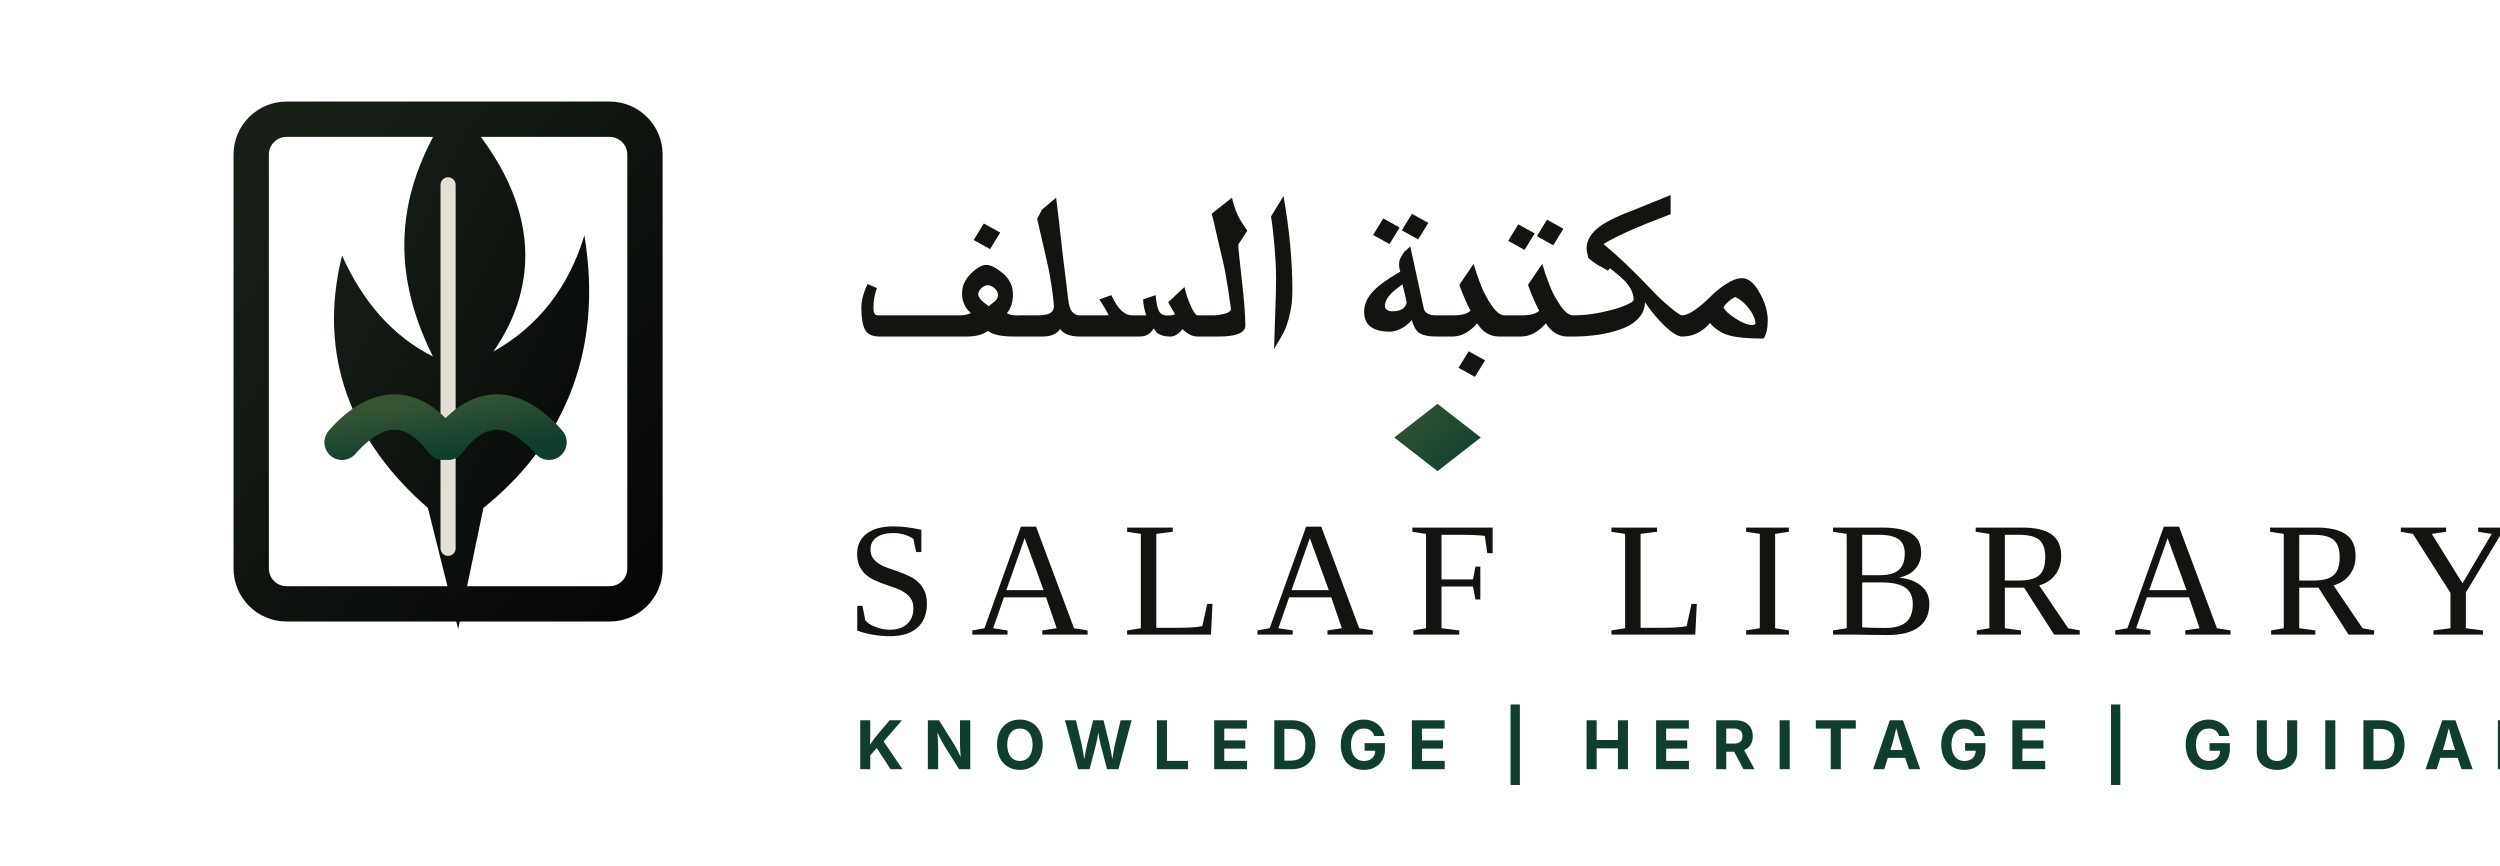
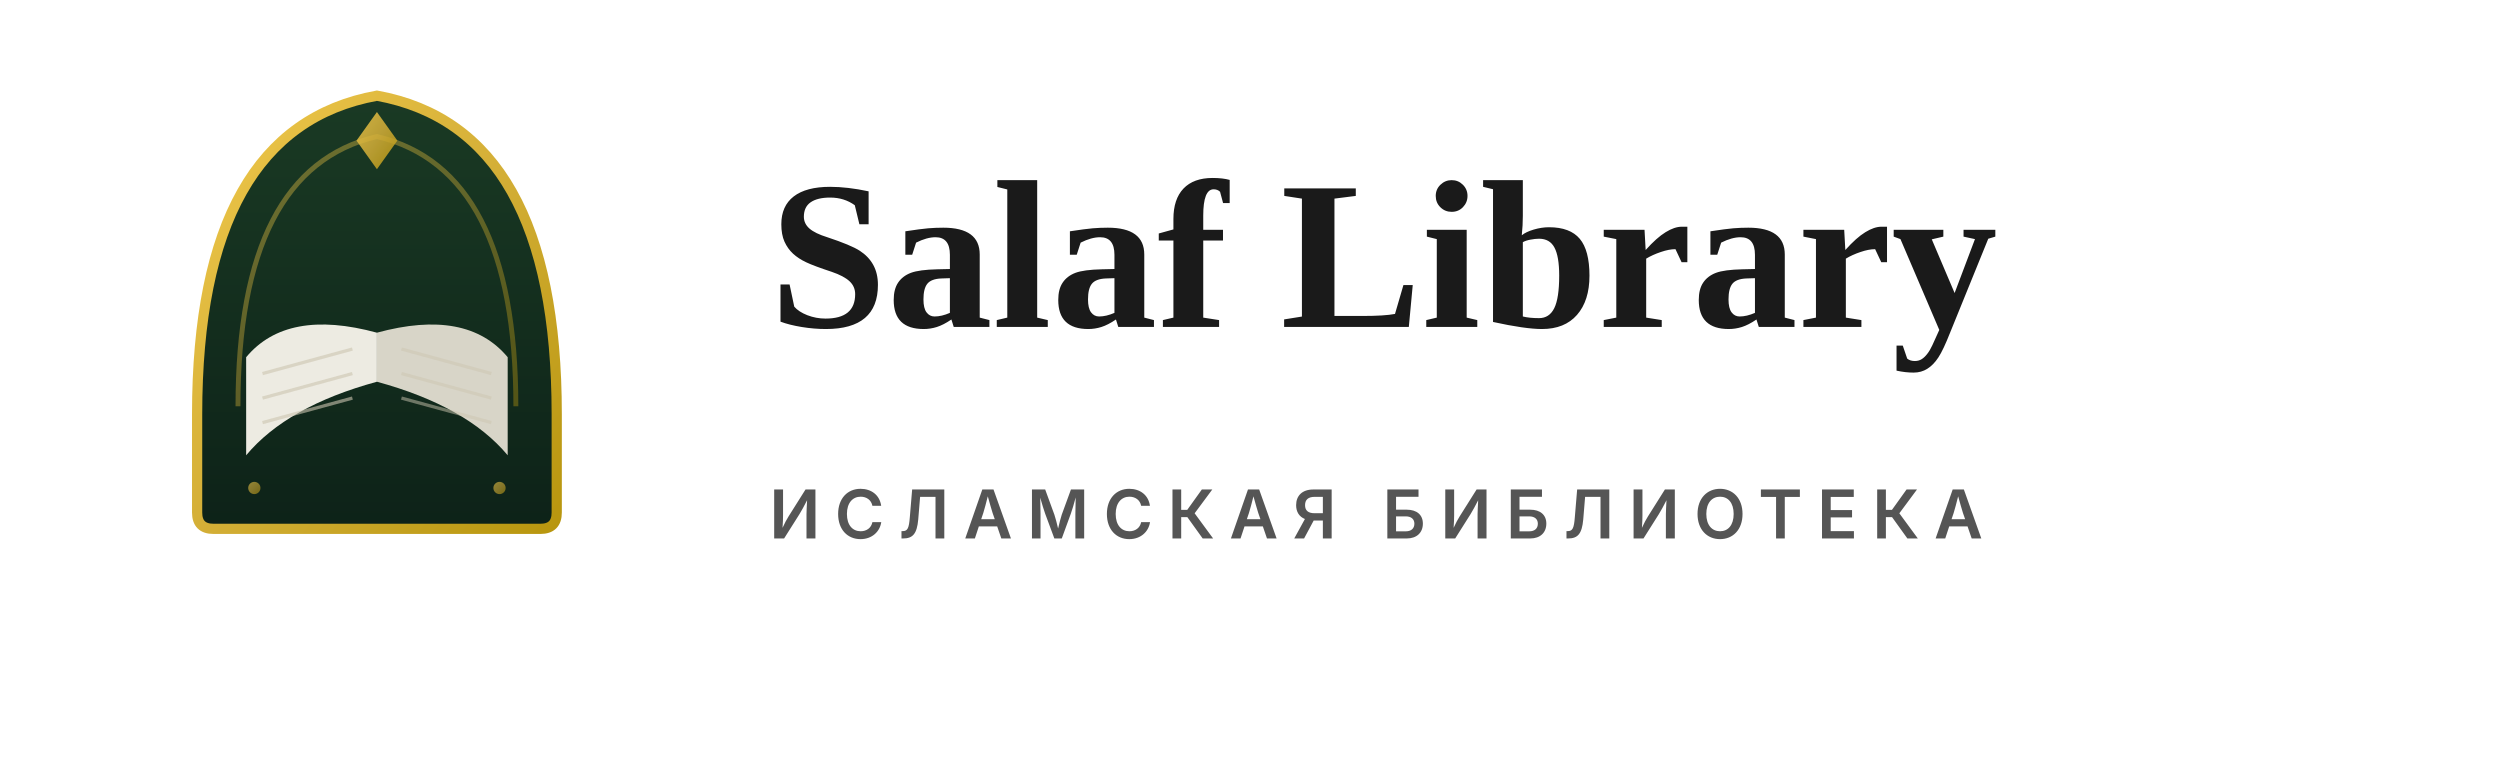
- <svg xmlns="http://www.w3.org/2000/svg" viewBox="0 0 520 180" role="img" aria-label="Salaf Library">
+ <svg xmlns="http://www.w3.org/2000/svg" viewBox="0 0 520 160" role="img" aria-label="Salaf Library">
  <defs>
-     <linearGradient id="ink" x1="0" x2="1" y1="0" y2="1">
-       <stop offset="0" stop-color="#182018" />
-       <stop offset="1" stop-color="#050705" />
+     <linearGradient id="g-gold" x1="0%" y1="0%" x2="100%" y2="100%">
+       <stop offset="0%" stop-color="#f0c84a" />
+       <stop offset="50%" stop-color="#d4af37" />
+       <stop offset="100%" stop-color="#b8960e" />
    </linearGradient>
-     <linearGradient id="green" x1="0" x2="1" y1="0" y2="1">
-       <stop offset="0" stop-color="#365434" />
-       <stop offset="1" stop-color="#0f3d2e" />
-     </linearGradient>
-     <linearGradient id="gold" x1="0" x2="1" y1="0" y2="1">
-       <stop offset="0" stop-color="#e6c978" />
-       <stop offset="1" stop-color="#a7833b" />
+     <linearGradient id="g-dark" x1="0%" y1="0%" x2="0%" y2="100%">
+       <stop offset="0%" stop-color="#1a3a24" />
+       <stop offset="100%" stop-color="#0d2218" />
    </linearGradient>
  </defs>
-   <g transform="translate(26 8) scale(1.05)">
-     <rect x="25" y="16" width="78" height="96" rx="7" fill="none" stroke="url(#ink)" stroke-width="7" />
-     <path d="M65 13c18 19 17 36 8 49 9-5 15-13 18-23 4 24-5 42-20 54l-5 24-6-24C45 80 38 63 43 43c4 9 10 16 18 20-9-18-7-34 4-50Z" fill="url(#ink)" />
-     <path d="M64 29v72" stroke="#f8f5ec" stroke-width="3" stroke-linecap="round" opacity=".9" />
-     <path d="M43 80c7-8 14-8 20 0M84 80c-7-8-14-8-20 0" stroke="url(#green)" stroke-width="7" stroke-linecap="round" fill="none" />
-     <path d="M50 92h12M78 92h12" stroke="url(#green)" stroke-width="7" stroke-linecap="round" />
+   <g transform="translate(24, 8) scale(0.85)">
+     <path d="M20 92 Q20 22 64 14 Q108 22 108 92 L108 116 Q108 120 104 120 L24 120 Q20 120 20 116 Z" fill="url(#g-dark)" stroke="url(#g-gold)" stroke-width="2.5" />
+     <path d="M30 90 Q30 32 64 24 Q98 32 98 90" fill="none" stroke="url(#g-gold)" stroke-width="1.2" opacity="0.4" />
+     <g transform="translate(64, 72)">
+       <path d="M0 0 Q-22 -6 -32 6 L-32 30 Q-22 18 0 12 Z" fill="#f8f5ec" opacity="0.95" />
+       <path d="M0 0 Q22 -6 32 6 L32 30 Q22 18 0 12 Z" fill="#ede8da" opacity="0.9" />
+       <line x1="0" y1="-2" x2="0" y2="32" stroke="url(#g-gold)" stroke-width="1.8" />
+       <line x1="-28" y1="10" x2="-6" y2="4" stroke="#ccc5b0" stroke-width="0.8" opacity="0.6" />
+       <line x1="-28" y1="16" x2="-6" y2="10" stroke="#ccc5b0" stroke-width="0.8" opacity="0.6" />
+       <line x1="-28" y1="22" x2="-6" y2="16" stroke="#ccc5b0" stroke-width="0.8" opacity="0.6" />
+       <line x1="6" y1="4" x2="28" y2="10" stroke="#ccc5b0" stroke-width="0.8" opacity="0.5" />
+       <line x1="6" y1="10" x2="28" y2="16" stroke="#ccc5b0" stroke-width="0.8" opacity="0.5" />
+       <line x1="6" y1="16" x2="28" y2="22" stroke="#ccc5b0" stroke-width="0.8" opacity="0.5" />
+     </g>
+     <path d="M64 18 l5 7 -5 7 -5-7z" fill="url(#g-gold)" opacity="0.85" />
+     <line x1="34" y1="110" x2="94" y2="110" stroke="url(#g-gold)" stroke-width="1.5" stroke-linecap="round" opacity="0.5" />
+     <circle cx="34" cy="110" r="1.5" fill="url(#g-gold)" opacity="0.6" />
+     <circle cx="94" cy="110" r="1.5" fill="url(#g-gold)" opacity="0.6" />
  </g>
-   <text x="176" y="70" fill="#11140f" font-family="Georgia, 'Times New Roman', serif" font-size="42" font-weight="700">مكتبة السلف</text>
-   <path d="M178 91h238" stroke="url(#green)" stroke-width="2" stroke-linecap="round" />
-   <path d="M290 91l9-7 9 7-9 7-9-7Z" fill="url(#green)" />
-   <text x="176" y="132" fill="#11140f" font-family="Georgia, 'Times New Roman', serif" font-size="34" letter-spacing="7">SALAF LIBRARY</text>
-   <text x="178" y="160" fill="#0f3d2e" font-family="Inter, Arial, sans-serif" font-size="14" font-weight="700" letter-spacing="4">KNOWLEDGE  |  HERITAGE  |  GUIDANCE</text>
+   <text x="160" y="68" fill="#1a1a1a" font-family="Georgia, 'Times New Roman', serif" font-size="44" font-weight="700">Salaf Library</text>
+   <line x1="160" y1="82" x2="420" y2="82" stroke="url(#g-gold)" stroke-width="1.5" opacity="0.6" />
+   <text x="160" y="112" fill="#555" font-family="Inter, Arial, sans-serif" font-size="14" font-weight="600" letter-spacing="3">ИСЛАМСКАЯ БИБЛИОТЕКА</text>
</svg>
